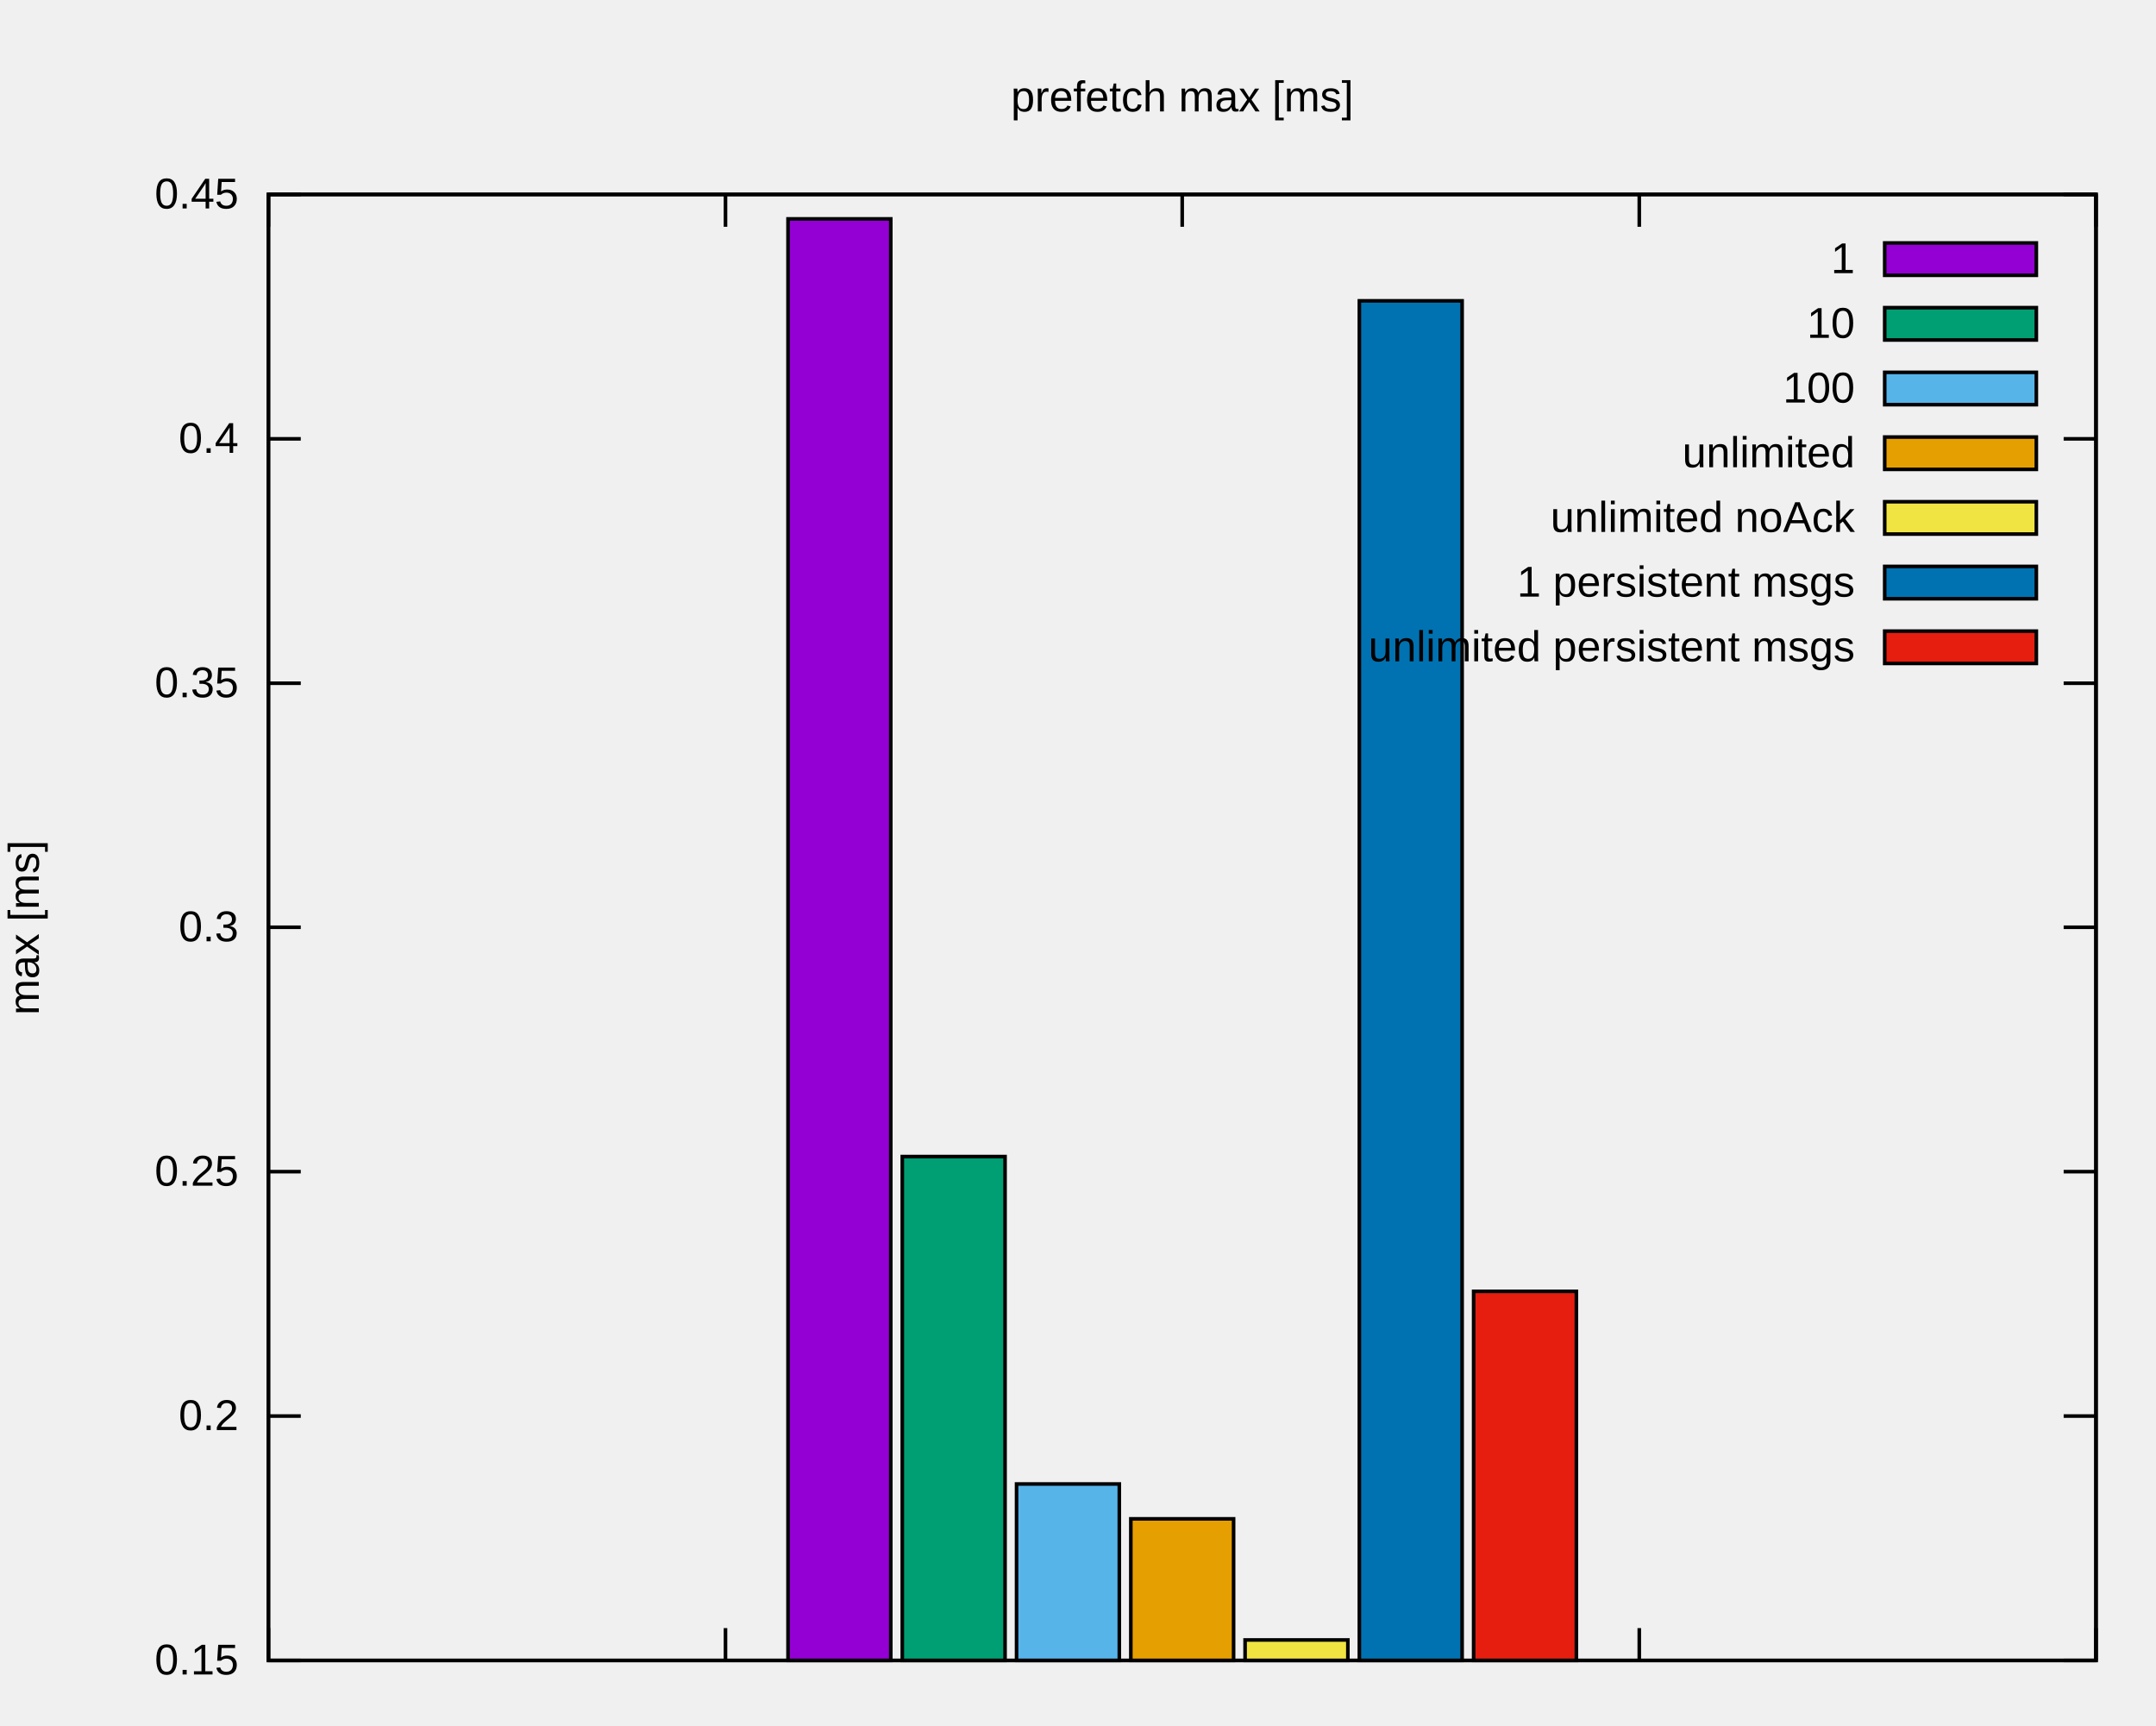
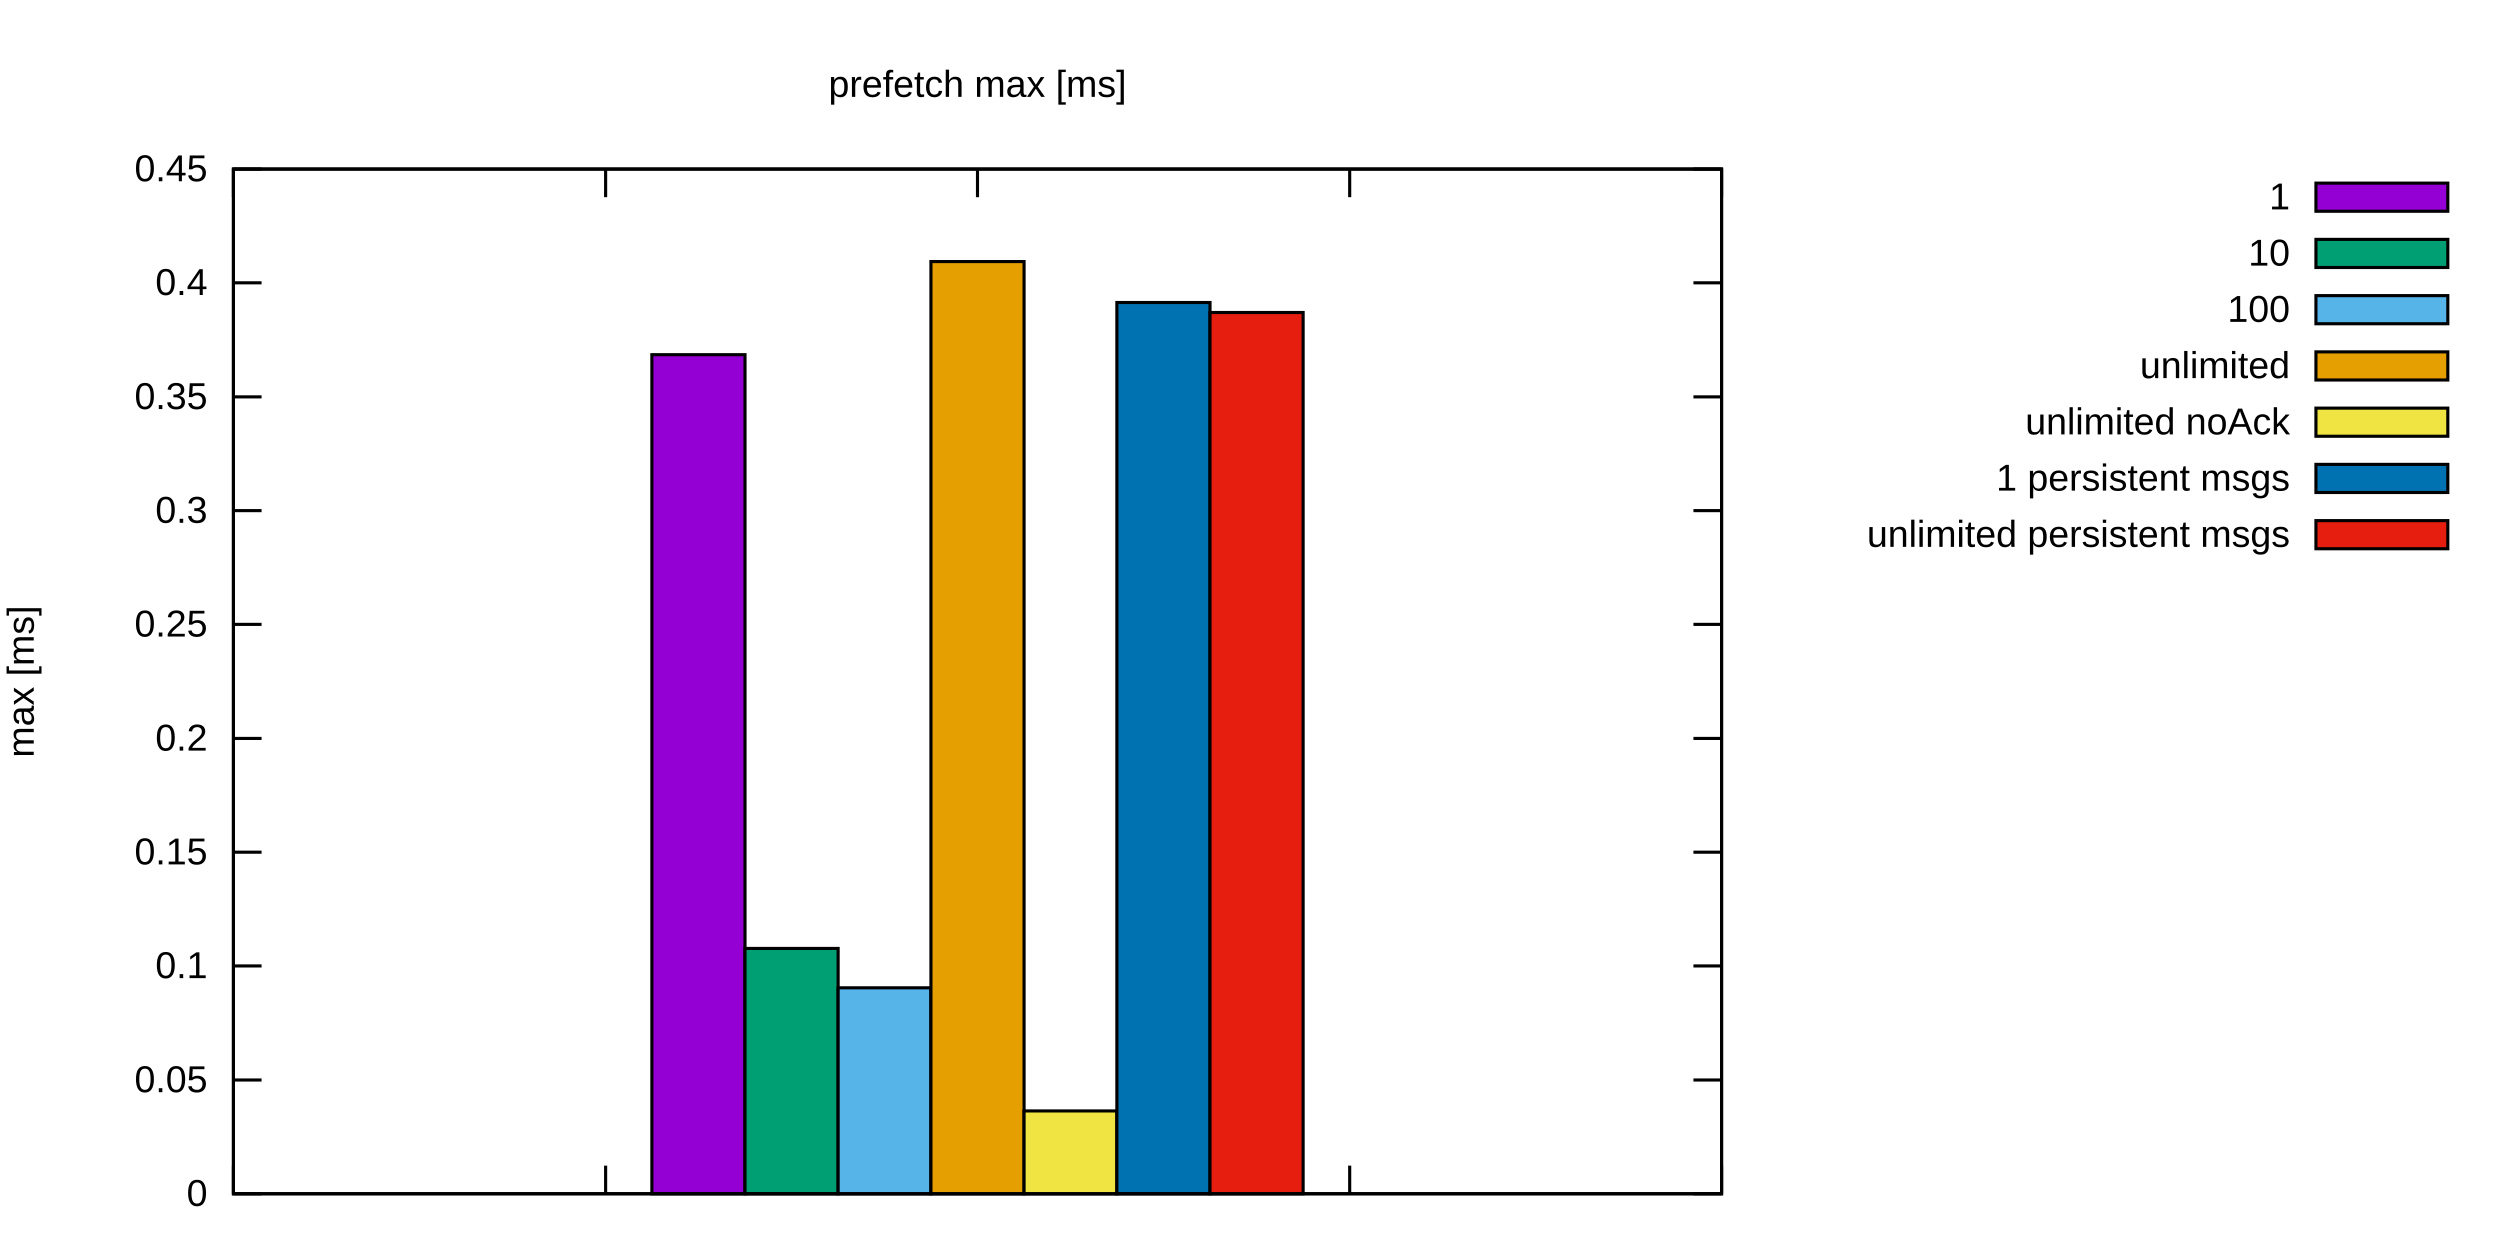
- <svg xmlns="http://www.w3.org/2000/svg" xmlns:xlink="http://www.w3.org/1999/xlink" width="600" height="480" viewBox="0 0 600 480">
+ <svg xmlns="http://www.w3.org/2000/svg" xmlns:xlink="http://www.w3.org/1999/xlink" width="800" height="400" viewBox="0 0 800 400">
  <g id="gnuplot_canvas">
-     <rect x="0" y="0" width="600" height="480" fill="none" />
+     <rect x="0" y="0" width="800" height="400" fill="#ffffff" />
    <defs>
      <circle id="gpDot" r="0.5" stroke-width="0.5" />
      <path id="gpPt0" stroke-width="0.222" stroke="currentColor" d="M-1,0 h2 M0,-1 v2" />
      <path id="gpPt1" stroke-width="0.222" stroke="currentColor" d="M-1,-1 L1,1 M1,-1 L-1,1" />
      <path id="gpPt2" stroke-width="0.222" stroke="currentColor" d="M-1,0 L1,0 M0,-1 L0,1 M-1,-1 L1,1 M-1,1 L1,-1" />
      <rect id="gpPt3" stroke-width="0.222" stroke="currentColor" x="-1" y="-1" width="2" height="2" />
      <rect id="gpPt4" stroke-width="0.222" stroke="currentColor" fill="currentColor" x="-1" y="-1" width="2" height="2" />
      <circle id="gpPt5" stroke-width="0.222" stroke="currentColor" cx="0" cy="0" r="1" />
      <use xlink:href="#gpPt5" id="gpPt6" fill="currentColor" stroke="none" />
      <path id="gpPt7" stroke-width="0.222" stroke="currentColor" d="M0,-1.33 L-1.33,0.67 L1.33,0.67 z" />
      <use xlink:href="#gpPt7" id="gpPt8" fill="currentColor" stroke="none" />
      <use xlink:href="#gpPt7" id="gpPt9" stroke="currentColor" transform="rotate(180)" />
      <use xlink:href="#gpPt9" id="gpPt10" fill="currentColor" stroke="none" />
      <use xlink:href="#gpPt3" id="gpPt11" stroke="currentColor" transform="rotate(45)" />
      <use xlink:href="#gpPt11" id="gpPt12" fill="currentColor" stroke="none" />
      <path id="gpPt13" stroke-width="0.222" stroke="currentColor" d="M0,1.330 L1.265,0.411 L0.782,-1.067 L-0.782,-1.076 L-1.265,0.411 z" />
      <use xlink:href="#gpPt13" id="gpPt14" fill="currentColor" stroke="none" />
      <filter id="textbox" filterUnits="objectBoundingBox" x="0" y="0" height="1" width="1">
-         <feFlood flood-color="white" flood-opacity="1" result="bgnd" />
+         <feFlood flood-color="#FFFFFF" flood-opacity="1" result="bgnd" />
        <feComposite in="SourceGraphic" in2="bgnd" operator="atop" />
      </filter>
      <filter id="greybox" filterUnits="objectBoundingBox" x="0" y="0" height="1" width="1">
        <feFlood flood-color="lightgrey" flood-opacity="1" result="grey" />
        <feComposite in="SourceGraphic" in2="grey" operator="atop" />
      </filter>
    </defs>
-     <g fill="none" color="white" stroke="currentColor" stroke-width="1.00" stroke-linecap="butt" stroke-linejoin="miter">
- </g>
-     <g fill="none" color="black" stroke="currentColor" stroke-width="1.00" stroke-linecap="butt" stroke-linejoin="miter">
-       <path stroke="black" d="M74.7,462.0 L83.7,462.0 M583.3,462.0 L574.3,462.0  " />
-       <g transform="translate(66.4,465.9)" stroke="none" fill="black" font-family="Arial" font-size="12.00" text-anchor="end">
+     <g fill="none" color="#FFFFFF" stroke="currentColor" stroke-width="1.00" stroke-linecap="butt" stroke-linejoin="miter">
+ </g>
+     <g fill="none" color="black" stroke="currentColor" stroke-width="1.00" stroke-linecap="butt" stroke-linejoin="miter">
+       <path stroke="black" d="M74.7,382.0 L83.7,382.0 M550.9,382.0 L541.9,382.0  " />
+       <g transform="translate(66.4,385.9)" stroke="none" fill="black" font-family="Arial" font-size="12.00" text-anchor="end">
+         <text>
+           <tspan font-family="Arial"> 0</tspan>
+         </text>
+       </g>
+     </g>
+     <g fill="none" color="black" stroke="currentColor" stroke-width="1.00" stroke-linecap="butt" stroke-linejoin="miter">
+       <path stroke="black" d="M74.7,345.6 L83.7,345.6 M550.9,345.6 L541.9,345.6  " />
+       <g transform="translate(66.4,349.5)" stroke="none" fill="black" font-family="Arial" font-size="12.00" text-anchor="end">
+         <text>
+           <tspan font-family="Arial"> 0.05</tspan>
+         </text>
+       </g>
+     </g>
+     <g fill="none" color="black" stroke="currentColor" stroke-width="1.00" stroke-linecap="butt" stroke-linejoin="miter">
+       <path stroke="black" d="M74.7,309.1 L83.7,309.1 M550.9,309.1 L541.9,309.1  " />
+       <g transform="translate(66.4,313.0)" stroke="none" fill="black" font-family="Arial" font-size="12.00" text-anchor="end">
+         <text>
+           <tspan font-family="Arial"> 0.1</tspan>
+         </text>
+       </g>
+     </g>
+     <g fill="none" color="black" stroke="currentColor" stroke-width="1.00" stroke-linecap="butt" stroke-linejoin="miter">
+       <path stroke="black" d="M74.7,272.7 L83.7,272.7 M550.9,272.7 L541.9,272.7  " />
+       <g transform="translate(66.4,276.6)" stroke="none" fill="black" font-family="Arial" font-size="12.00" text-anchor="end">
        <text>
          <tspan font-family="Arial"> 0.15</tspan>
        </text>
      </g>
    </g>
    <g fill="none" color="black" stroke="currentColor" stroke-width="1.00" stroke-linecap="butt" stroke-linejoin="miter">
-       <path stroke="black" d="M74.7,394.0 L83.7,394.0 M583.3,394.0 L574.3,394.0  " />
-       <g transform="translate(66.4,397.9)" stroke="none" fill="black" font-family="Arial" font-size="12.00" text-anchor="end">
+       <path stroke="black" d="M74.7,236.3 L83.7,236.3 M550.9,236.3 L541.9,236.3  " />
+       <g transform="translate(66.4,240.2)" stroke="none" fill="black" font-family="Arial" font-size="12.00" text-anchor="end">
        <text>
          <tspan font-family="Arial"> 0.2</tspan>
        </text>
      </g>
    </g>
    <g fill="none" color="black" stroke="currentColor" stroke-width="1.00" stroke-linecap="butt" stroke-linejoin="miter">
-       <path stroke="black" d="M74.7,326.0 L83.7,326.0 M583.3,326.0 L574.3,326.0  " />
-       <g transform="translate(66.4,329.9)" stroke="none" fill="black" font-family="Arial" font-size="12.00" text-anchor="end">
+       <path stroke="black" d="M74.7,199.8 L83.7,199.8 M550.9,199.8 L541.9,199.8  " />
+       <g transform="translate(66.4,203.7)" stroke="none" fill="black" font-family="Arial" font-size="12.00" text-anchor="end">
        <text>
          <tspan font-family="Arial"> 0.25</tspan>
        </text>
      </g>
    </g>
    <g fill="none" color="black" stroke="currentColor" stroke-width="1.00" stroke-linecap="butt" stroke-linejoin="miter">
-       <path stroke="black" d="M74.7,258.0 L83.7,258.0 M583.3,258.0 L574.3,258.0  " />
-       <g transform="translate(66.4,261.9)" stroke="none" fill="black" font-family="Arial" font-size="12.00" text-anchor="end">
+       <path stroke="black" d="M74.7,163.4 L83.7,163.4 M550.9,163.4 L541.9,163.4  " />
+       <g transform="translate(66.4,167.3)" stroke="none" fill="black" font-family="Arial" font-size="12.00" text-anchor="end">
        <text>
          <tspan font-family="Arial"> 0.3</tspan>
        </text>
      </g>
    </g>
    <g fill="none" color="black" stroke="currentColor" stroke-width="1.00" stroke-linecap="butt" stroke-linejoin="miter">
-       <path stroke="black" d="M74.7,190.1 L83.7,190.1 M583.3,190.1 L574.3,190.1  " />
-       <g transform="translate(66.4,194.0)" stroke="none" fill="black" font-family="Arial" font-size="12.00" text-anchor="end">
+       <path stroke="black" d="M74.7,127.0 L83.7,127.0 M550.9,127.0 L541.9,127.0  " />
+       <g transform="translate(66.4,130.9)" stroke="none" fill="black" font-family="Arial" font-size="12.00" text-anchor="end">
        <text>
          <tspan font-family="Arial"> 0.35</tspan>
        </text>
      </g>
    </g>
    <g fill="none" color="black" stroke="currentColor" stroke-width="1.00" stroke-linecap="butt" stroke-linejoin="miter">
-       <path stroke="black" d="M74.7,122.1 L83.7,122.1 M583.3,122.1 L574.3,122.1  " />
-       <g transform="translate(66.4,126.0)" stroke="none" fill="black" font-family="Arial" font-size="12.00" text-anchor="end">
+       <path stroke="black" d="M74.7,90.5 L83.7,90.5 M550.9,90.5 L541.9,90.5  " />
+       <g transform="translate(66.4,94.4)" stroke="none" fill="black" font-family="Arial" font-size="12.00" text-anchor="end">
        <text>
          <tspan font-family="Arial"> 0.4</tspan>
        </text>
      </g>
    </g>
    <g fill="none" color="black" stroke="currentColor" stroke-width="1.00" stroke-linecap="butt" stroke-linejoin="miter">
-       <path stroke="black" d="M74.7,54.1 L83.7,54.1 M583.3,54.1 L574.3,54.1  " />
+       <path stroke="black" d="M74.7,54.1 L83.7,54.1 M550.9,54.1 L541.9,54.1  " />
      <g transform="translate(66.4,58.0)" stroke="none" fill="black" font-family="Arial" font-size="12.00" text-anchor="end">
        <text>
          <tspan font-family="Arial"> 0.45</tspan>
        </text>
      </g>
    </g>
    <g fill="none" color="black" stroke="currentColor" stroke-width="1.00" stroke-linecap="butt" stroke-linejoin="miter">
-       <path stroke="black" d="M74.7,462.0 L74.7,453.0 M74.7,54.1 L74.7,63.1  " />
-     </g>
-     <g fill="none" color="black" stroke="currentColor" stroke-width="1.00" stroke-linecap="butt" stroke-linejoin="miter">
-       <path stroke="black" d="M201.9,462.0 L201.9,453.0 M201.9,54.1 L201.9,63.1  " />
-     </g>
-     <g fill="none" color="black" stroke="currentColor" stroke-width="1.00" stroke-linecap="butt" stroke-linejoin="miter">
-       <path stroke="black" d="M329.0,462.0 L329.0,453.0 M329.0,54.1 L329.0,63.1  " />
-     </g>
-     <g fill="none" color="black" stroke="currentColor" stroke-width="1.00" stroke-linecap="butt" stroke-linejoin="miter">
-       <path stroke="black" d="M456.2,462.0 L456.2,453.0 M456.2,54.1 L456.2,63.1  " />
-     </g>
-     <g fill="none" color="black" stroke="currentColor" stroke-width="1.00" stroke-linecap="butt" stroke-linejoin="miter">
-       <path stroke="black" d="M583.3,462.0 L583.3,453.0 M583.3,54.1 L583.3,63.1  " />
-     </g>
-     <g fill="none" color="black" stroke="currentColor" stroke-width="1.00" stroke-linecap="butt" stroke-linejoin="miter">
- </g>
-     <g fill="none" color="black" stroke="currentColor" stroke-width="1.00" stroke-linecap="butt" stroke-linejoin="miter">
-       <path stroke="black" d="M74.7,54.1 L74.7,462.0 L583.3,462.0 L583.3,54.1 L74.7,54.1 Z  " />
-     </g>
-     <g fill="none" color="black" stroke="currentColor" stroke-width="1.00" stroke-linecap="butt" stroke-linejoin="miter">
-       <g transform="translate(10.8,258.1) rotate(270)" stroke="none" fill="black" font-family="Arial" font-size="12.00" text-anchor="middle">
+       <path stroke="black" d="M74.7,382.0 L74.7,373.0 M74.7,54.1 L74.7,63.1  " />
+     </g>
+     <g fill="none" color="black" stroke="currentColor" stroke-width="1.00" stroke-linecap="butt" stroke-linejoin="miter">
+       <path stroke="black" d="M193.8,382.0 L193.8,373.0 M193.8,54.1 L193.8,63.1  " />
+     </g>
+     <g fill="none" color="black" stroke="currentColor" stroke-width="1.00" stroke-linecap="butt" stroke-linejoin="miter">
+       <path stroke="black" d="M312.8,382.0 L312.8,373.0 M312.8,54.1 L312.8,63.1  " />
+     </g>
+     <g fill="none" color="black" stroke="currentColor" stroke-width="1.00" stroke-linecap="butt" stroke-linejoin="miter">
+       <path stroke="black" d="M431.9,382.0 L431.9,373.0 M431.9,54.1 L431.9,63.1  " />
+     </g>
+     <g fill="none" color="black" stroke="currentColor" stroke-width="1.00" stroke-linecap="butt" stroke-linejoin="miter">
+       <path stroke="black" d="M550.9,382.0 L550.9,373.0 M550.9,54.1 L550.9,63.1  " />
+     </g>
+     <g fill="none" color="black" stroke="currentColor" stroke-width="1.00" stroke-linecap="butt" stroke-linejoin="miter">
+ </g>
+     <g fill="none" color="black" stroke="currentColor" stroke-width="1.00" stroke-linecap="butt" stroke-linejoin="miter">
+       <path stroke="black" d="M74.7,54.1 L74.7,382.0 L550.9,382.0 L550.9,54.1 L74.7,54.1 Z  " />
+     </g>
+     <g fill="none" color="black" stroke="currentColor" stroke-width="1.00" stroke-linecap="butt" stroke-linejoin="miter">
+       <g transform="translate(10.8,218.1) rotate(270)" stroke="none" fill="black" font-family="Arial" font-size="12.00" text-anchor="middle">
        <text>
          <tspan font-family="Arial">max [ms]</tspan>
        </text>
      </g>
    </g>
    <g fill="none" color="black" stroke="currentColor" stroke-width="1.00" stroke-linecap="butt" stroke-linejoin="miter">
-       <g transform="translate(329.0,31.0)" stroke="none" fill="black" font-family="Arial" font-size="12.00" text-anchor="middle">
+       <g transform="translate(312.8,31.0)" stroke="none" fill="black" font-family="Arial" font-size="12.00" text-anchor="middle">
        <text>
          <tspan font-family="Arial">prefetch max [ms]</tspan>
        </text>
      </g>
    </g>
    <g id="gnuplot_plot_1">
      <g fill="none" color="black" stroke="currentColor" stroke-width="1.00" stroke-linecap="butt" stroke-linejoin="miter">
-         <g transform="translate(516.2,76.0)" stroke="none" fill="black" font-family="Arial" font-size="12.00" text-anchor="end">
+         <g transform="translate(732.8,67.0)" stroke="none" fill="black" font-family="Arial" font-size="12.00" text-anchor="end">
          <text>
            <tspan font-family="Arial">1</tspan>
          </text>
        </g>
      </g>
      <g fill="none" color="black" stroke="currentColor" stroke-width="1.00" stroke-linecap="butt" stroke-linejoin="miter">
        <g stroke="none" shape-rendering="crispEdges">
-           <polygon fill="rgb(148,   0, 211)" points="524.5,76.6 566.7,76.6 566.7,67.6 524.5,67.6 " />
-         </g>
-         <path stroke="black" d="M524.5,76.6 L566.7,76.6 L566.7,67.6 L524.5,67.6 L524.5,76.6 Z  " />
-       </g>
-       <g fill="none" color="black" stroke="currentColor" stroke-width="1.00" stroke-linecap="butt" stroke-linejoin="miter">
-         <g stroke="none" shape-rendering="crispEdges">
-           <polygon fill="rgb(148,   0, 211)" points="219.3,462.0 248.0,462.0 248.0,60.8 219.3,60.8 " />
-         </g>
-         <path stroke="black" d="M219.3,462.0 L219.3,60.9 L247.9,60.9 L247.9,462.0 L219.3,462.0 Z  " />
+           <polygon fill="rgb(148,   0, 211)" points="741.1,67.6 783.3,67.6 783.3,58.6 741.1,58.6 " />
+         </g>
+         <path stroke="black" d="M741.1,67.6 L783.3,67.6 L783.3,58.6 L741.1,58.6 L741.1,67.6 Z  " />
+       </g>
+       <g fill="none" color="black" stroke="currentColor" stroke-width="1.00" stroke-linecap="butt" stroke-linejoin="miter">
+         <g stroke="none" shape-rendering="crispEdges">
+           <polygon fill="rgb(148,   0, 211)" points="208.6,382.0 238.5,382.0 238.5,113.4 208.6,113.4 " />
+         </g>
+         <path stroke="black" d="M208.6,382.0 L208.6,113.5 L238.4,113.5 L238.4,382.0 L208.6,382.0 Z  " />
      </g>
      <g fill="none" color="black" stroke="currentColor" stroke-width="1.00" stroke-linecap="butt" stroke-linejoin="miter">
</g>
    </g>
    <g id="gnuplot_plot_2">
      <g fill="none" color="black" stroke="currentColor" stroke-width="1.00" stroke-linecap="butt" stroke-linejoin="miter">
-         <g transform="translate(516.2,94.0)" stroke="none" fill="black" font-family="Arial" font-size="12.00" text-anchor="end">
+         <g transform="translate(732.8,85.0)" stroke="none" fill="black" font-family="Arial" font-size="12.00" text-anchor="end">
          <text>
            <tspan font-family="Arial">10</tspan>
          </text>
        </g>
      </g>
      <g fill="none" color="black" stroke="currentColor" stroke-width="1.00" stroke-linecap="butt" stroke-linejoin="miter">
        <g stroke="none" shape-rendering="crispEdges">
-           <polygon fill="rgb(  0, 158, 115)" points="524.5,94.6 566.7,94.6 566.7,85.6 524.5,85.6 " />
-         </g>
-         <path stroke="black" d="M524.5,94.6 L566.7,94.6 L566.7,85.6 L524.5,85.6 L524.5,94.6 Z  " />
-       </g>
-       <g fill="none" color="black" stroke="currentColor" stroke-width="1.00" stroke-linecap="butt" stroke-linejoin="miter">
-         <g stroke="none" shape-rendering="crispEdges">
-           <polygon fill="rgb(  0, 158, 115)" points="251.1,462.0 279.8,462.0 279.8,321.7 251.1,321.7 " />
-         </g>
-         <path stroke="black" d="M251.1,462.0 L251.1,321.8 L279.7,321.8 L279.7,462.0 L251.1,462.0 Z  " />
+           <polygon fill="rgb(  0, 158, 115)" points="741.1,85.6 783.3,85.6 783.3,76.6 741.1,76.6 " />
+         </g>
+         <path stroke="black" d="M741.1,85.6 L783.3,85.6 L783.3,76.6 L741.1,76.6 L741.1,85.6 Z  " />
+       </g>
+       <g fill="none" color="black" stroke="currentColor" stroke-width="1.00" stroke-linecap="butt" stroke-linejoin="miter">
+         <g stroke="none" shape-rendering="crispEdges">
+           <polygon fill="rgb(  0, 158, 115)" points="238.4,382.0 268.3,382.0 268.3,303.4 238.4,303.4 " />
+         </g>
+         <path stroke="black" d="M238.4,382.0 L238.4,303.5 L268.2,303.5 L268.2,382.0 L238.4,382.0 Z  " />
      </g>
      <g fill="none" color="black" stroke="currentColor" stroke-width="1.00" stroke-linecap="butt" stroke-linejoin="miter">
</g>
    </g>
    <g id="gnuplot_plot_3">
      <g fill="none" color="black" stroke="currentColor" stroke-width="1.00" stroke-linecap="butt" stroke-linejoin="miter">
-         <g transform="translate(516.2,112.0)" stroke="none" fill="black" font-family="Arial" font-size="12.00" text-anchor="end">
+         <g transform="translate(732.8,103.0)" stroke="none" fill="black" font-family="Arial" font-size="12.00" text-anchor="end">
          <text>
            <tspan font-family="Arial">100</tspan>
          </text>
        </g>
      </g>
      <g fill="none" color="black" stroke="currentColor" stroke-width="1.00" stroke-linecap="butt" stroke-linejoin="miter">
        <g stroke="none" shape-rendering="crispEdges">
-           <polygon fill="rgb( 86, 180, 233)" points="524.5,112.6 566.7,112.6 566.7,103.6 524.5,103.6 " />
-         </g>
-         <path stroke="black" d="M524.5,112.6 L566.7,112.6 L566.7,103.6 L524.5,103.6 L524.5,112.6 Z  " />
-       </g>
-       <g fill="none" color="black" stroke="currentColor" stroke-width="1.00" stroke-linecap="butt" stroke-linejoin="miter">
-         <g stroke="none" shape-rendering="crispEdges">
-           <polygon fill="rgb( 86, 180, 233)" points="282.9,462.0 311.6,462.0 311.6,412.8 282.9,412.8 " />
-         </g>
-         <path stroke="black" d="M282.9,462.0 L282.9,412.9 L311.5,412.9 L311.5,462.0 L282.9,462.0 Z  " />
+           <polygon fill="rgb( 86, 180, 233)" points="741.1,103.6 783.3,103.6 783.3,94.6 741.1,94.6 " />
+         </g>
+         <path stroke="black" d="M741.1,103.6 L783.3,103.6 L783.3,94.6 L741.1,94.6 L741.1,103.6 Z  " />
+       </g>
+       <g fill="none" color="black" stroke="currentColor" stroke-width="1.00" stroke-linecap="butt" stroke-linejoin="miter">
+         <g stroke="none" shape-rendering="crispEdges">
+           <polygon fill="rgb( 86, 180, 233)" points="268.2,382.0 298.0,382.0 298.0,316.0 268.2,316.0 " />
+         </g>
+         <path stroke="black" d="M268.2,382.0 L268.2,316.1 L297.9,316.1 L297.9,382.0 L268.2,382.0 Z  " />
      </g>
      <g fill="none" color="black" stroke="currentColor" stroke-width="1.00" stroke-linecap="butt" stroke-linejoin="miter">
</g>
    </g>
    <g id="gnuplot_plot_4">
      <g fill="none" color="black" stroke="currentColor" stroke-width="1.00" stroke-linecap="butt" stroke-linejoin="miter">
-         <g transform="translate(516.2,130.0)" stroke="none" fill="black" font-family="Arial" font-size="12.00" text-anchor="end">
+         <g transform="translate(732.8,121.0)" stroke="none" fill="black" font-family="Arial" font-size="12.00" text-anchor="end">
          <text>
            <tspan font-family="Arial">unlimited</tspan>
          </text>
        </g>
      </g>
      <g fill="none" color="black" stroke="currentColor" stroke-width="1.00" stroke-linecap="butt" stroke-linejoin="miter">
        <g stroke="none" shape-rendering="crispEdges">
-           <polygon fill="rgb(230, 159,   0)" points="524.5,130.6 566.7,130.6 566.7,121.6 524.5,121.6 " />
-         </g>
-         <path stroke="black" d="M524.5,130.6 L566.7,130.6 L566.7,121.6 L524.5,121.6 L524.5,130.6 Z  " />
-       </g>
-       <g fill="none" color="black" stroke="currentColor" stroke-width="1.00" stroke-linecap="butt" stroke-linejoin="miter">
-         <g stroke="none" shape-rendering="crispEdges">
-           <polygon fill="rgb(230, 159,   0)" points="314.7,462.0 343.4,462.0 343.4,422.5 314.7,422.5 " />
-         </g>
-         <path stroke="black" d="M314.7,462.0 L314.7,422.6 L343.3,422.6 L343.3,462.0 L314.7,462.0 Z  " />
+           <polygon fill="rgb(230, 159,   0)" points="741.1,121.6 783.3,121.6 783.3,112.6 741.1,112.6 " />
+         </g>
+         <path stroke="black" d="M741.1,121.6 L783.3,121.6 L783.3,112.6 L741.1,112.6 L741.1,121.6 Z  " />
+       </g>
+       <g fill="none" color="black" stroke="currentColor" stroke-width="1.00" stroke-linecap="butt" stroke-linejoin="miter">
+         <g stroke="none" shape-rendering="crispEdges">
+           <polygon fill="rgb(230, 159,   0)" points="297.9,382.0 327.8,382.0 327.8,83.6 297.9,83.6 " />
+         </g>
+         <path stroke="black" d="M297.9,382.0 L297.9,83.7 L327.7,83.7 L327.7,382.0 L297.9,382.0 Z  " />
      </g>
      <g fill="none" color="black" stroke="currentColor" stroke-width="1.00" stroke-linecap="butt" stroke-linejoin="miter">
</g>
    </g>
    <g id="gnuplot_plot_5">
      <g fill="none" color="black" stroke="currentColor" stroke-width="1.00" stroke-linecap="butt" stroke-linejoin="miter">
-         <g transform="translate(516.2,148.0)" stroke="none" fill="black" font-family="Arial" font-size="12.00" text-anchor="end">
+         <g transform="translate(732.8,139.0)" stroke="none" fill="black" font-family="Arial" font-size="12.00" text-anchor="end">
          <text>
            <tspan font-family="Arial">unlimited noAck</tspan>
          </text>
        </g>
      </g>
      <g fill="none" color="black" stroke="currentColor" stroke-width="1.00" stroke-linecap="butt" stroke-linejoin="miter">
        <g stroke="none" shape-rendering="crispEdges">
-           <polygon fill="rgb(240, 228,  66)" points="524.5,148.6 566.7,148.6 566.7,139.6 524.5,139.6 " />
-         </g>
-         <path stroke="black" d="M524.5,148.6 L566.7,148.6 L566.7,139.6 L524.5,139.6 L524.5,148.6 Z  " />
-       </g>
-       <g fill="none" color="black" stroke="currentColor" stroke-width="1.00" stroke-linecap="butt" stroke-linejoin="miter">
-         <g stroke="none" shape-rendering="crispEdges">
-           <polygon fill="rgb(240, 228,  66)" points="346.5,462.0 375.2,462.0 375.2,456.2 346.5,456.2 " />
-         </g>
-         <path stroke="black" d="M346.5,462.0 L346.5,456.3 L375.1,456.3 L375.1,462.0 L346.5,462.0 Z  " />
+           <polygon fill="rgb(240, 228,  66)" points="741.1,139.6 783.3,139.6 783.3,130.6 741.1,130.6 " />
+         </g>
+         <path stroke="black" d="M741.1,139.6 L783.3,139.6 L783.3,130.6 L741.1,130.6 L741.1,139.6 Z  " />
+       </g>
+       <g fill="none" color="black" stroke="currentColor" stroke-width="1.00" stroke-linecap="butt" stroke-linejoin="miter">
+         <g stroke="none" shape-rendering="crispEdges">
+           <polygon fill="rgb(240, 228,  66)" points="327.7,382.0 357.5,382.0 357.5,355.4 327.7,355.4 " />
+         </g>
+         <path stroke="black" d="M327.7,382.0 L327.7,355.5 L357.4,355.5 L357.4,382.0 L327.7,382.0 Z  " />
      </g>
      <g fill="none" color="black" stroke="currentColor" stroke-width="1.00" stroke-linecap="butt" stroke-linejoin="miter">
</g>
    </g>
    <g id="gnuplot_plot_6">
      <g fill="none" color="black" stroke="currentColor" stroke-width="1.00" stroke-linecap="butt" stroke-linejoin="miter">
-         <g transform="translate(516.2,166.0)" stroke="none" fill="black" font-family="Arial" font-size="12.00" text-anchor="end">
+         <g transform="translate(732.8,157.0)" stroke="none" fill="black" font-family="Arial" font-size="12.00" text-anchor="end">
          <text>
            <tspan font-family="Arial">1 persistent msgs</tspan>
          </text>
        </g>
      </g>
      <g fill="none" color="black" stroke="currentColor" stroke-width="1.00" stroke-linecap="butt" stroke-linejoin="miter">
        <g stroke="none" shape-rendering="crispEdges">
-           <polygon fill="rgb(  0, 114, 178)" points="524.5,166.6 566.7,166.6 566.7,157.6 524.5,157.6 " />
-         </g>
-         <path stroke="black" d="M524.5,166.6 L566.7,166.6 L566.7,157.6 L524.5,157.6 L524.5,166.6 Z  " />
-       </g>
-       <g fill="none" color="black" stroke="currentColor" stroke-width="1.00" stroke-linecap="butt" stroke-linejoin="miter">
-         <g stroke="none" shape-rendering="crispEdges">
-           <polygon fill="rgb(  0, 114, 178)" points="378.3,462.0 407.0,462.0 407.0,83.6 378.3,83.6 " />
-         </g>
-         <path stroke="black" d="M378.3,462.0 L378.3,83.7 L406.9,83.7 L406.9,462.0 L378.3,462.0 Z  " />
+           <polygon fill="rgb(  0, 114, 178)" points="741.1,157.6 783.3,157.6 783.3,148.6 741.1,148.6 " />
+         </g>
+         <path stroke="black" d="M741.1,157.6 L783.3,157.6 L783.3,148.6 L741.1,148.6 L741.1,157.6 Z  " />
+       </g>
+       <g fill="none" color="black" stroke="currentColor" stroke-width="1.00" stroke-linecap="butt" stroke-linejoin="miter">
+         <g stroke="none" shape-rendering="crispEdges">
+           <polygon fill="rgb(  0, 114, 178)" points="357.4,382.0 387.3,382.0 387.3,96.7 357.4,96.7 " />
+         </g>
+         <path stroke="black" d="M357.4,382.0 L357.4,96.8 L387.2,96.8 L387.2,382.0 L357.4,382.0 Z  " />
      </g>
      <g fill="none" color="black" stroke="currentColor" stroke-width="1.00" stroke-linecap="butt" stroke-linejoin="miter">
</g>
    </g>
    <g id="gnuplot_plot_7">
      <g fill="none" color="black" stroke="currentColor" stroke-width="1.00" stroke-linecap="butt" stroke-linejoin="miter">
-         <g transform="translate(516.2,184.0)" stroke="none" fill="black" font-family="Arial" font-size="12.00" text-anchor="end">
+         <g transform="translate(732.8,175.0)" stroke="none" fill="black" font-family="Arial" font-size="12.00" text-anchor="end">
          <text>
            <tspan font-family="Arial">unlimited persistent msgs</tspan>
          </text>
        </g>
      </g>
      <g fill="none" color="black" stroke="currentColor" stroke-width="1.00" stroke-linecap="butt" stroke-linejoin="miter">
        <g stroke="none" shape-rendering="crispEdges">
-           <polygon fill="rgb(229,  30,  16)" points="524.5,184.6 566.7,184.6 566.7,175.6 524.5,175.6 " />
-         </g>
-         <path stroke="black" d="M524.5,184.6 L566.7,184.6 L566.7,175.6 L524.5,175.6 L524.5,184.6 Z  " />
-       </g>
-       <g fill="none" color="black" stroke="currentColor" stroke-width="1.00" stroke-linecap="butt" stroke-linejoin="miter">
-         <g stroke="none" shape-rendering="crispEdges">
-           <polygon fill="rgb(229,  30,  16)" points="410.1,462.0 438.8,462.0 438.8,359.2 410.1,359.2 " />
-         </g>
-         <path stroke="black" d="M410.1,462.0 L410.1,359.3 L438.7,359.3 L438.7,462.0 L410.1,462.0 Z  " />
-       </g>
-       <g fill="none" color="black" stroke="currentColor" stroke-width="1.00" stroke-linecap="butt" stroke-linejoin="miter">
- </g>
-     </g>
-     <g fill="none" color="white" stroke="rgb(229,  30,  16)" stroke-width="2.00" stroke-linecap="butt" stroke-linejoin="miter">
+           <polygon fill="rgb(229,  30,  16)" points="741.1,175.6 783.3,175.6 783.3,166.6 741.1,166.6 " />
+         </g>
+         <path stroke="black" d="M741.1,175.6 L783.3,175.6 L783.3,166.6 L741.1,166.6 L741.1,175.6 Z  " />
+       </g>
+       <g fill="none" color="black" stroke="currentColor" stroke-width="1.00" stroke-linecap="butt" stroke-linejoin="miter">
+         <g stroke="none" shape-rendering="crispEdges">
+           <polygon fill="rgb(229,  30,  16)" points="387.2,382.0 417.1,382.0 417.1,99.9 387.2,99.9 " />
+         </g>
+         <path stroke="black" d="M387.2,382.0 L387.2,100.0 L417.0,100.0 L417.0,382.0 L387.2,382.0 Z  " />
+       </g>
+       <g fill="none" color="black" stroke="currentColor" stroke-width="1.00" stroke-linecap="butt" stroke-linejoin="miter">
+ </g>
+     </g>
+     <g fill="none" color="#FFFFFF" stroke="rgb(229,  30,  16)" stroke-width="2.00" stroke-linecap="butt" stroke-linejoin="miter">
</g>
    <g fill="none" color="black" stroke="currentColor" stroke-width="2.00" stroke-linecap="butt" stroke-linejoin="miter">
</g>
    <g fill="none" color="black" stroke="black" stroke-width="1.00" stroke-linecap="butt" stroke-linejoin="miter">
</g>
    <g fill="none" color="black" stroke="currentColor" stroke-width="1.00" stroke-linecap="butt" stroke-linejoin="miter">
-       <path stroke="black" d="M74.7,54.1 L74.7,462.0 L583.3,462.0 L583.3,54.1 L74.7,54.1 Z  " />
+       <path stroke="black" d="M74.7,54.1 L74.7,382.0 L550.9,382.0 L550.9,54.1 L74.7,54.1 Z  " />
    </g>
    <g fill="none" color="black" stroke="currentColor" stroke-width="1.00" stroke-linecap="butt" stroke-linejoin="miter">
</g>
  </g>
</svg>
